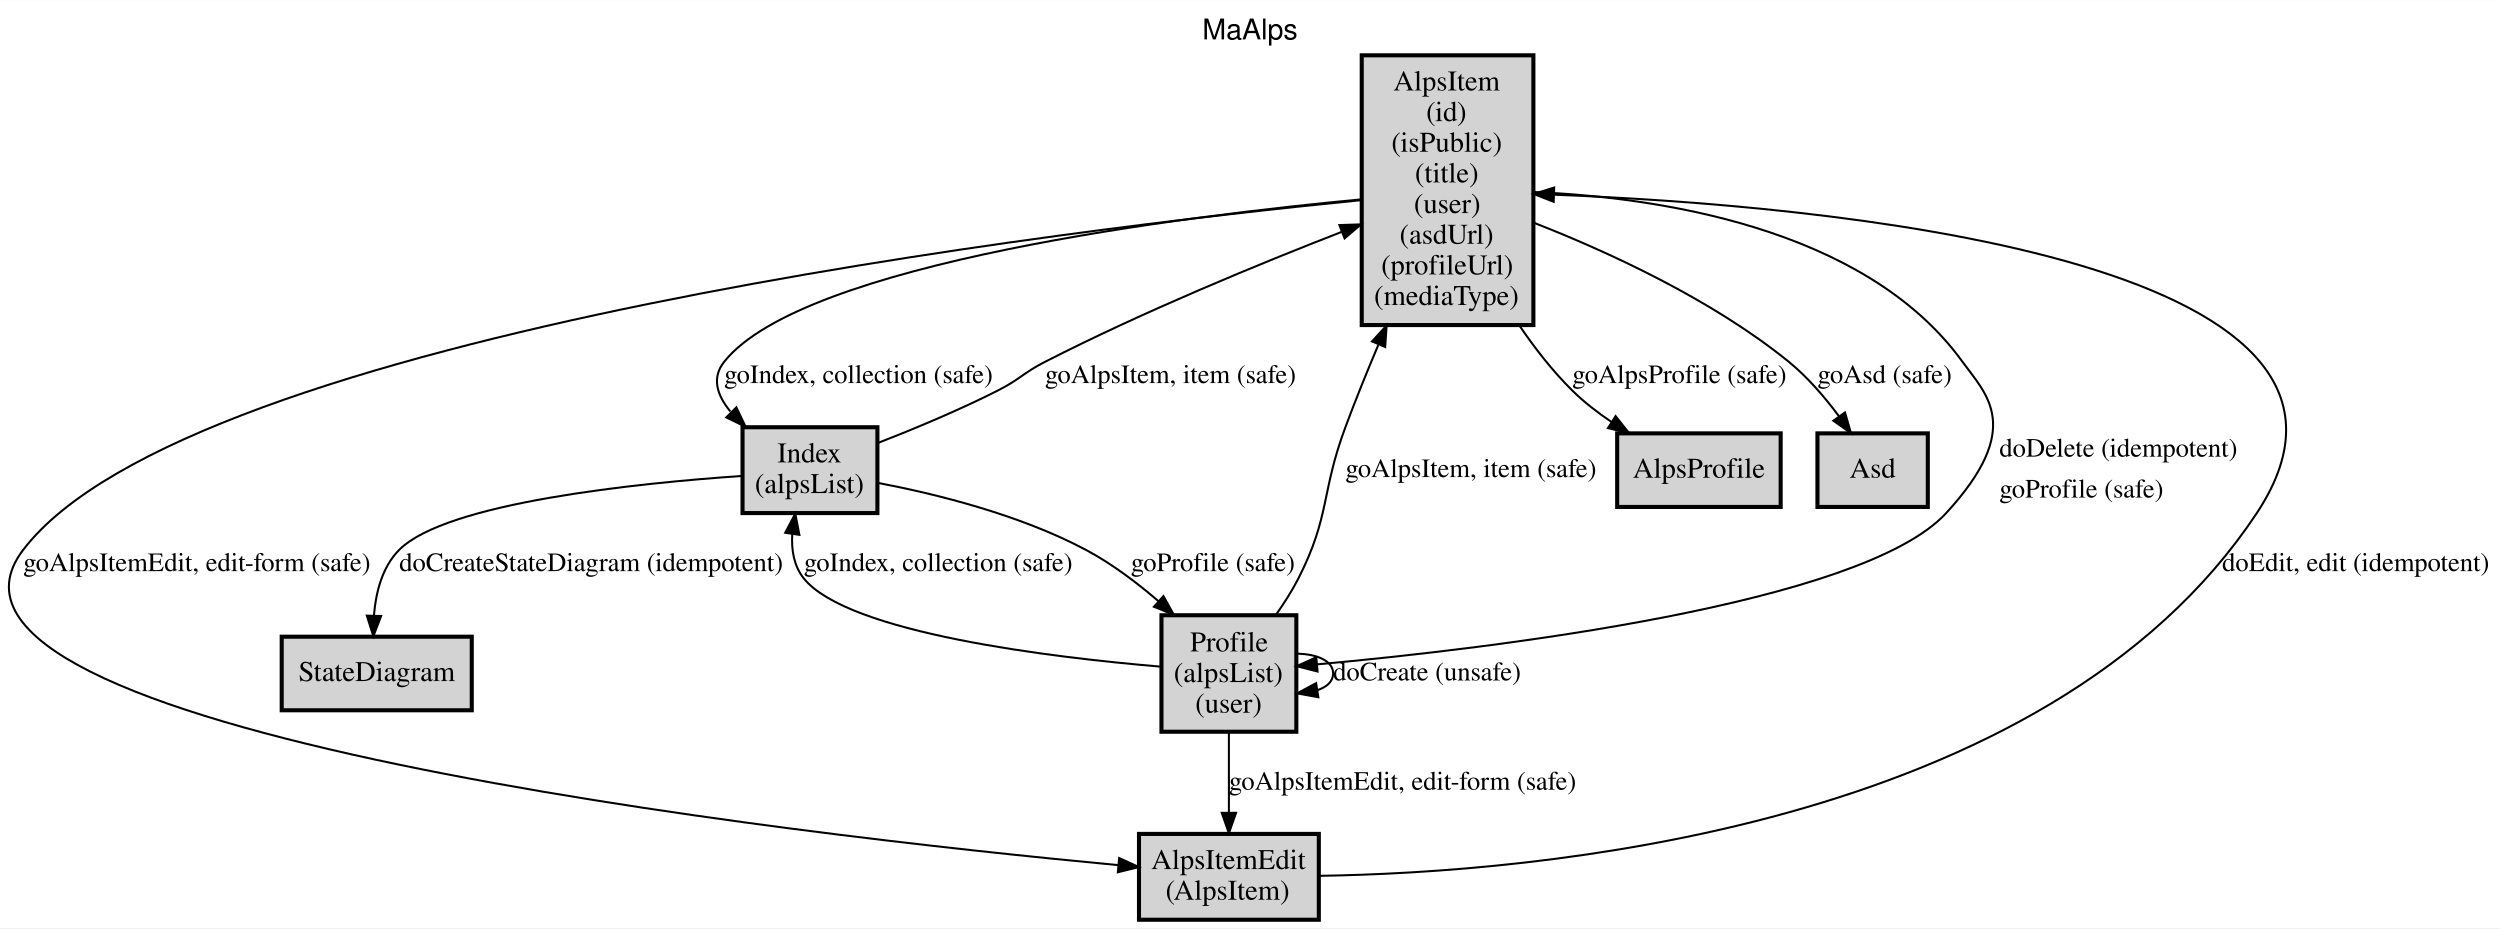
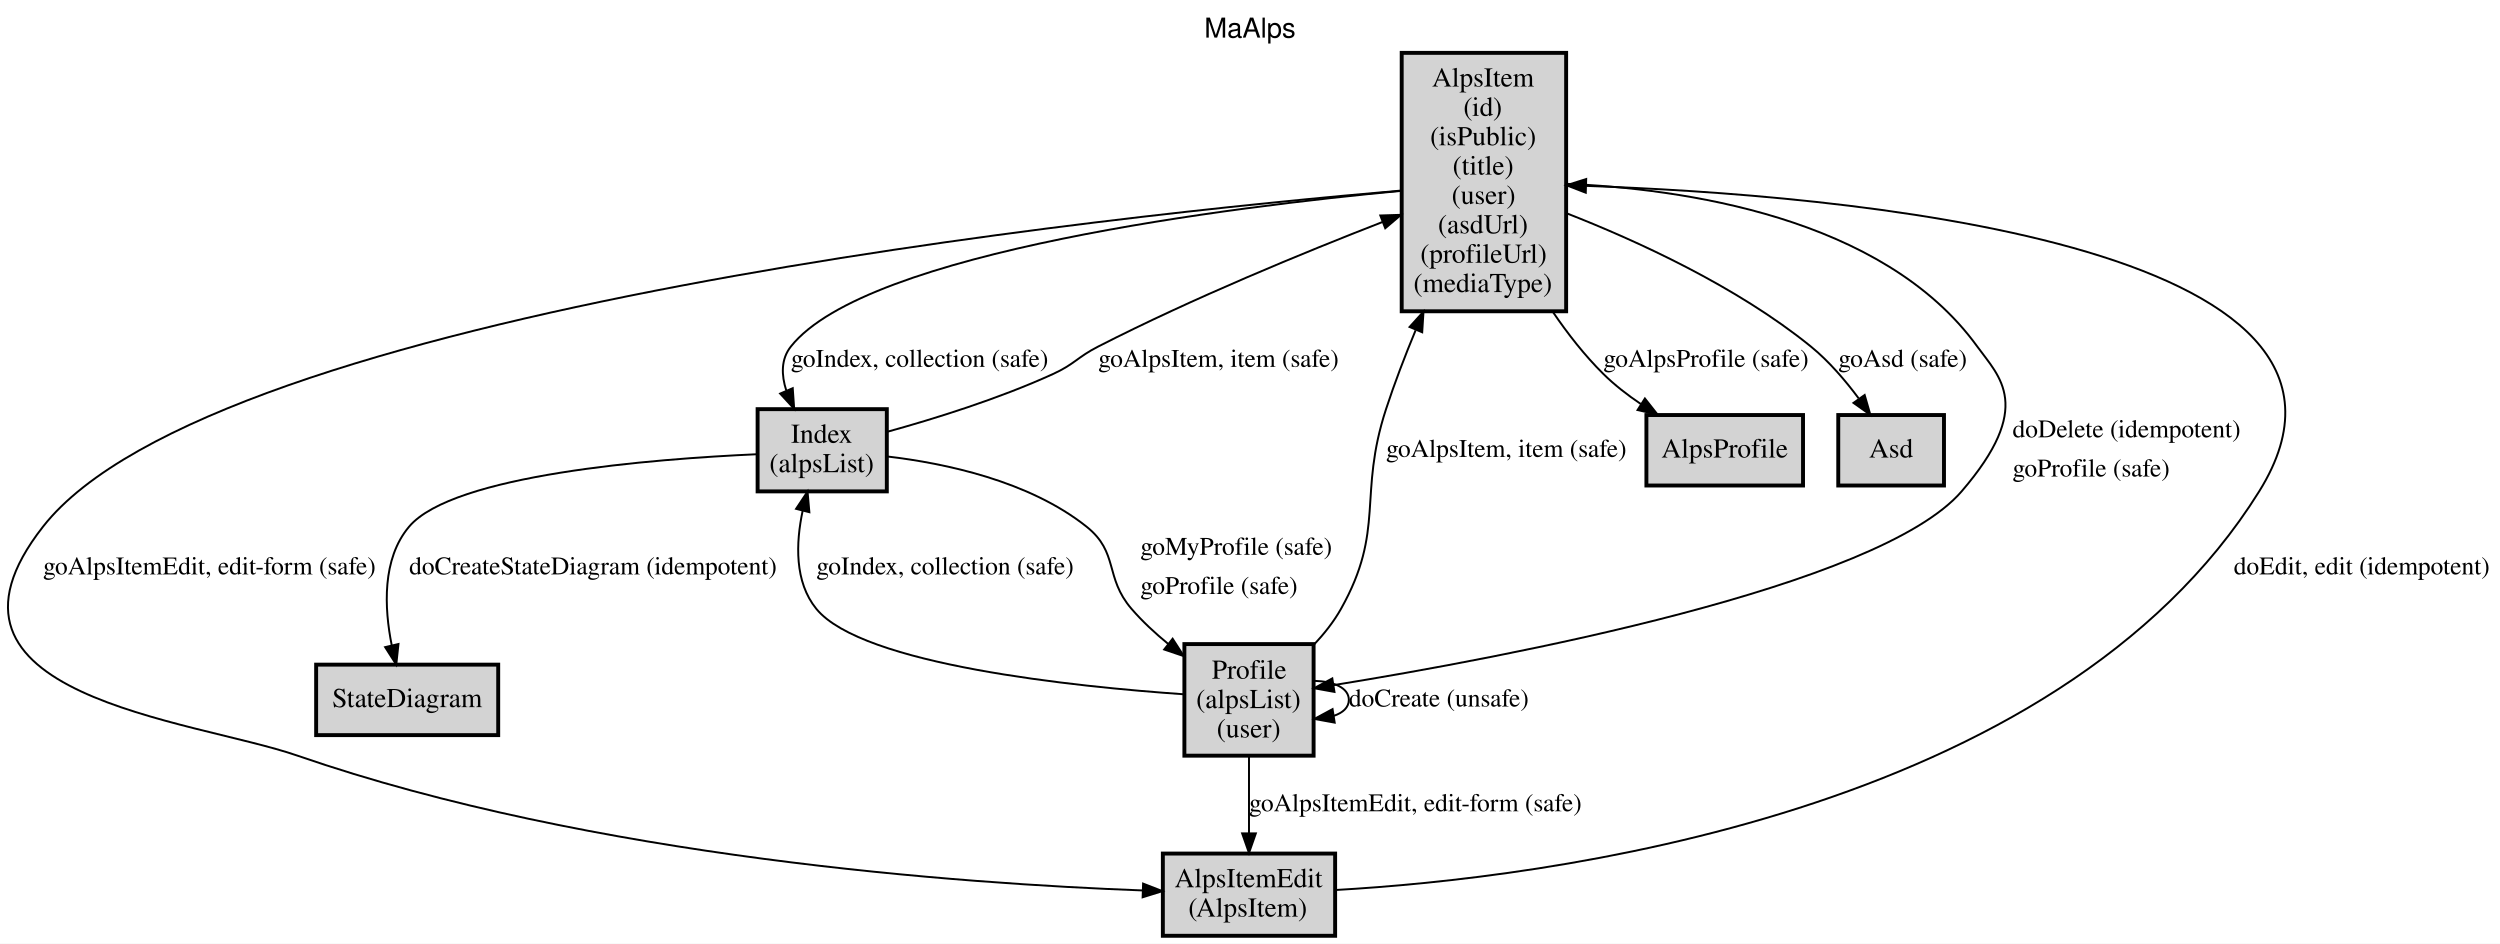
- <svg xmlns="http://www.w3.org/2000/svg" xmlns:xlink="http://www.w3.org/1999/xlink" width="1223pt" height="454pt" viewBox="0.00 0.00 1223.35 454.00">
-   <g id="graph0" class="graph" transform="scale(1 1) rotate(0) translate(4 450)">
+ <svg xmlns="http://www.w3.org/2000/svg" xmlns:xlink="http://www.w3.org/1999/xlink" width="1277pt" height="482pt" viewBox="0.00 0.00 1276.97 482.00">
+   <g id="graph0" class="graph" transform="scale(1 1) rotate(0) translate(4 478)">
    <g id="a_graph0">
      <a xlink:href="index.html" xlink:title="MaAlps" target="_parent">
-         <polygon fill="white" stroke="transparent" points="-4,4 -4,-450 1219.35,-450 1219.35,4 -4,4" />
-         <text text-anchor="middle" x="607.67" y="-430.8" font-family="Helvetica,sans-Serif" font-size="14.00">MaAlps</text>
+         <polygon fill="white" stroke="transparent" points="-4,4 -4,-478 1272.97,-478 1272.97,4 -4,4" />
+         <text text-anchor="middle" x="634.48" y="-458.8" font-family="Helvetica,sans-Serif" font-size="14.00">MaAlps</text>
      </a>
    </g>
    <g id="node1" class="node">
      <g id="a_node1">
        <a xlink:href="docs/semantic.AlpsItem.html" xlink:title="&lt;TABLE&gt;" target="_parent">
-           <polygon fill="lightgray" stroke="black" stroke-width="2" points="746.35,-423 662.35,-423 662.35,-291 746.35,-291 746.35,-423" />
-           <text text-anchor="start" x="677.85" y="-405.8" font-family="Times,serif" font-size="14.00">AlpsItem</text>
-           <text text-anchor="start" x="693.85" y="-390.8" font-family="Times,serif" font-size="14.00">(id)</text>
-           <text text-anchor="start" x="676.85" y="-375.8" font-family="Times,serif" font-size="14.00">(isPublic)</text>
-           <text text-anchor="start" x="688.35" y="-360.8" font-family="Times,serif" font-size="14.00">(title)</text>
-           <text text-anchor="start" x="687.85" y="-345.8" font-family="Times,serif" font-size="14.00">(user)</text>
-           <text text-anchor="start" x="680.85" y="-330.8" font-family="Times,serif" font-size="14.00">(asdUrl)</text>
-           <text text-anchor="start" x="671.85" y="-315.8" font-family="Times,serif" font-size="14.00">(profileUrl)</text>
-           <text text-anchor="start" x="668.35" y="-300.8" font-family="Times,serif" font-size="14.00">(mediaType)</text>
+           <polygon fill="lightgray" stroke="black" stroke-width="2" points="795.97,-451 711.97,-451 711.97,-319 795.97,-319 795.97,-451" />
+           <text text-anchor="start" x="727.47" y="-433.8" font-family="Times,serif" font-size="14.00">AlpsItem</text>
+           <text text-anchor="start" x="743.47" y="-418.8" font-family="Times,serif" font-size="14.00">(id)</text>
+           <text text-anchor="start" x="726.47" y="-403.8" font-family="Times,serif" font-size="14.00">(isPublic)</text>
+           <text text-anchor="start" x="737.97" y="-388.8" font-family="Times,serif" font-size="14.00">(title)</text>
+           <text text-anchor="start" x="737.47" y="-373.8" font-family="Times,serif" font-size="14.00">(user)</text>
+           <text text-anchor="start" x="730.47" y="-358.8" font-family="Times,serif" font-size="14.00">(asdUrl)</text>
+           <text text-anchor="start" x="721.47" y="-343.8" font-family="Times,serif" font-size="14.00">(profileUrl)</text>
+           <text text-anchor="start" x="717.97" y="-328.8" font-family="Times,serif" font-size="14.00">(mediaType)</text>
        </a>
      </g>
    </g>
    <g id="node2" class="node">
      <g id="a_node2">
        <a xlink:href="docs/semantic.AlpsItemEdit.html" xlink:title="&lt;TABLE&gt;" target="_parent">
-           <polygon fill="lightgray" stroke="black" stroke-width="2" points="641.35,-42 553.35,-42 553.35,0 641.35,0 641.35,-42" />
-           <text text-anchor="start" x="559.35" y="-24.8" font-family="Times,serif" font-size="14.00">AlpsItemEdit</text>
-           <text text-anchor="start" x="566.35" y="-9.8" font-family="Times,serif" font-size="14.00">(AlpsItem)</text>
+           <polygon fill="lightgray" stroke="black" stroke-width="2" points="677.97,-42 589.97,-42 589.97,0 677.97,0 677.97,-42" />
+           <text text-anchor="start" x="595.97" y="-24.8" font-family="Times,serif" font-size="14.00">AlpsItemEdit</text>
+           <text text-anchor="start" x="602.97" y="-9.8" font-family="Times,serif" font-size="14.00">(AlpsItem)</text>
        </a>
      </g>
    </g>
    <g id="edge1" class="edge">
      <g id="a_edge1">
        <a xlink:href="docs/safe.goAlpsItemEdit.html" xlink:title="goAlpsItemEdit, edit-form (safe)" target="_parent">
-           <path fill="none" stroke="black" d="M662.22,-352.13C524.01,-338.47 88.61,-287.5 7.35,-181 -60.62,-91.92 385.29,-41.59 543.3,-26.71" />
-           <polygon fill="black" stroke="black" points="543.65,-30.2 553.29,-25.78 543.01,-23.23 543.65,-30.2" />
+           <path fill="none" stroke="black" d="M711.59,-380.65C568.21,-368.36 105.37,-320.51 17.97,-209 -50.14,-122.11 94.09,-110.64 147.97,-92 298.45,-39.92 488.09,-26.57 579.62,-23.16" />
+           <polygon fill="black" stroke="black" points="579.88,-26.66 589.75,-22.81 579.64,-19.66 579.88,-26.66" />
        </a>
      </g>
      <g id="a_edge1-label">
        <a xlink:href="docs/safe.goAlpsItemEdit.html" xlink:title="goAlpsItemEdit, edit-form (safe)" target="_parent">
-           <text text-anchor="start" x="7.35" y="-170.6" font-family="Times,serif" font-size="13.00">goAlpsItemEdit, edit-form (safe)</text>
+           <text text-anchor="start" x="17.97" y="-184.6" font-family="Times,serif" font-size="13.00">goAlpsItemEdit, edit-form (safe)</text>
        </a>
      </g>
    </g>
    <g id="node3" class="node">
      <g id="a_node3">
        <a xlink:href="docs/semantic.Index.html" xlink:title="&lt;TABLE&gt;" target="_parent">
-           <polygon fill="lightgray" stroke="black" stroke-width="2" points="425.35,-241 359.35,-241 359.35,-199 425.35,-199 425.35,-241" />
-           <text text-anchor="start" x="376.35" y="-223.8" font-family="Times,serif" font-size="14.00">Index</text>
-           <text text-anchor="start" x="365.35" y="-208.8" font-family="Times,serif" font-size="14.00">(alpsList)</text>
+           <polygon fill="lightgray" stroke="black" stroke-width="2" points="448.97,-269 382.97,-269 382.97,-227 448.97,-227 448.97,-269" />
+           <text text-anchor="start" x="399.97" y="-251.8" font-family="Times,serif" font-size="14.00">Index</text>
+           <text text-anchor="start" x="388.97" y="-236.8" font-family="Times,serif" font-size="14.00">(alpsList)</text>
        </a>
      </g>
    </g>
    <g id="edge4" class="edge">
      <g id="a_edge4">
        <a xlink:href="docs/safe.goIndex.html" xlink:title="goIndex, collection (safe)" target="_parent">
-           <path fill="none" stroke="black" d="M662.11,-352.51C576.82,-344.49 388.87,-321.6 350.35,-273 344.07,-265.09 346.92,-256.55 353.4,-248.72" />
-           <polygon fill="black" stroke="black" points="356.33,-250.74 360.9,-241.18 351.37,-245.8 356.33,-250.74" />
+           <path fill="none" stroke="black" d="M711.73,-380.51C626.44,-372.49 438.49,-349.6 399.97,-301 394.83,-294.53 395.08,-286.41 397.62,-278.52" />
+           <polygon fill="black" stroke="black" points="400.91,-279.72 401.65,-269.15 394.48,-276.95 400.91,-279.72" />
        </a>
      </g>
      <g id="a_edge4-label">
        <a xlink:href="docs/safe.goIndex.html" xlink:title="goIndex, collection (safe)" target="_parent">
-           <text text-anchor="start" x="350.35" y="-262.6" font-family="Times,serif" font-size="13.00">goIndex, collection (safe)</text>
+           <text text-anchor="start" x="399.97" y="-290.6" font-family="Times,serif" font-size="13.00">goIndex, collection (safe)</text>
        </a>
      </g>
    </g>
    <g id="node4" class="node">
      <g id="a_node4">
        <a xlink:href="docs/semantic.Profile.html" xlink:title="&lt;TABLE&gt;" target="_parent">
-           <polygon fill="lightgray" stroke="black" stroke-width="2" points="630.35,-149 564.35,-149 564.35,-92 630.35,-92 630.35,-149" />
-           <text text-anchor="start" x="578.35" y="-131.3" font-family="Times,serif" font-size="14.00">Profile</text>
-           <text text-anchor="start" x="570.35" y="-116.3" font-family="Times,serif" font-size="14.00">(alpsList)</text>
-           <text text-anchor="start" x="580.85" y="-101.3" font-family="Times,serif" font-size="14.00">(user)</text>
+           <polygon fill="lightgray" stroke="black" stroke-width="2" points="666.97,-149 600.97,-149 600.97,-92 666.97,-92 666.97,-149" />
+           <text text-anchor="start" x="614.97" y="-131.3" font-family="Times,serif" font-size="14.00">Profile</text>
+           <text text-anchor="start" x="606.97" y="-116.3" font-family="Times,serif" font-size="14.00">(alpsList)</text>
+           <text text-anchor="start" x="617.47" y="-101.3" font-family="Times,serif" font-size="14.00">(user)</text>
        </a>
      </g>
    </g>
    <g id="edge5" class="edge">
-       <path fill="none" stroke="black" d="M746.4,-356.1C804.65,-353.69 908.15,-339.61 956.35,-273 967.89,-257.04 986.79,-240.84 948.35,-199 907.16,-154.17 724.86,-132.65 640.48,-124.96" />
-       <polygon fill="black" stroke="black" points="640.72,-121.47 630.45,-124.07 640.1,-128.44 640.72,-121.47" />
+       <path fill="none" stroke="black" d="M796.02,-384.1C854.27,-381.69 957.77,-367.61 1005.97,-301 1017.26,-285.39 1035.3,-270.38 997.97,-227 955.85,-178.06 764.35,-142.15 677.28,-128.06" />
+       <polygon fill="black" stroke="black" points="677.63,-124.57 667.2,-126.45 676.52,-131.48 677.63,-124.57" />
      <g id="a_edge5_0">
        <a xlink:href="docs/idempotent.doDelete.html" xlink:title="&lt;TABLE&gt;">
-           <text text-anchor="start" x="974.35" y="-226.6" font-family="Times,serif" font-size="13.00">doDelete (idempotent)</text>
+           <text text-anchor="start" x="1023.97" y="-254.6" font-family="Times,serif" font-size="13.00">doDelete (idempotent)</text>
        </a>
      </g>
      <g id="a_edge5_1">
        <a xlink:href="docs/safe.goProfile.html" xlink:title="&lt;TABLE&gt;">
-           <text text-anchor="start" x="974.35" y="-206.6" font-family="Times,serif" font-size="13.00">goProfile (safe)</text>
+           <text text-anchor="start" x="1023.97" y="-234.6" font-family="Times,serif" font-size="13.00">goProfile (safe)</text>
        </a>
      </g>
    </g>
    <g id="node5" class="node">
      <g id="a_node5">
        <a xlink:href="docs/semantic.AlpsProfile.html" xlink:title="AlpsProfile" target="_parent">
-           <polygon fill="lightgray" stroke="black" stroke-width="2" points="867.35,-238 787.35,-238 787.35,-202 867.35,-202 867.35,-238" />
-           <text text-anchor="middle" x="827.35" y="-216.3" font-family="Times,serif" font-size="14.00">AlpsProfile</text>
+           <polygon fill="lightgray" stroke="black" stroke-width="2" points="916.97,-266 836.97,-266 836.97,-230 916.97,-230 916.97,-266" />
+           <text text-anchor="middle" x="876.97" y="-244.3" font-family="Times,serif" font-size="14.00">AlpsProfile</text>
        </a>
      </g>
    </g>
    <g id="edge2" class="edge">
      <g id="a_edge2">
        <a xlink:href="docs/safe.goAlpsProfile.html" xlink:title="goAlpsProfile (safe)" target="_parent">
-           <path fill="none" stroke="black" d="M739.5,-290.78C747.17,-279.48 755.87,-268.37 765.35,-259 771.03,-253.38 777.69,-248.22 784.5,-243.63" />
-           <polygon fill="black" stroke="black" points="786.58,-246.46 793.14,-238.14 782.82,-240.55 786.58,-246.46" />
+           <path fill="none" stroke="black" d="M789.12,-318.78C796.79,-307.48 805.49,-296.37 814.97,-287 820.65,-281.38 827.31,-276.22 834.12,-271.63" />
+           <polygon fill="black" stroke="black" points="836.2,-274.46 842.76,-266.14 832.44,-268.55 836.2,-274.46" />
        </a>
      </g>
      <g id="a_edge2-label">
        <a xlink:href="docs/safe.goAlpsProfile.html" xlink:title="goAlpsProfile (safe)" target="_parent">
-           <text text-anchor="start" x="765.35" y="-262.6" font-family="Times,serif" font-size="13.00">goAlpsProfile (safe)</text>
+           <text text-anchor="start" x="814.97" y="-290.6" font-family="Times,serif" font-size="13.00">goAlpsProfile (safe)</text>
        </a>
      </g>
    </g>
    <g id="node6" class="node">
      <g id="a_node6">
        <a xlink:href="docs/semantic.Asd.html" xlink:title="Asd" target="_parent">
-           <polygon fill="lightgray" stroke="black" stroke-width="2" points="939.35,-238 885.35,-238 885.35,-202 939.35,-202 939.35,-238" />
-           <text text-anchor="middle" x="912.35" y="-216.3" font-family="Times,serif" font-size="14.00">Asd</text>
+           <polygon fill="lightgray" stroke="black" stroke-width="2" points="988.97,-266 934.97,-266 934.97,-230 988.97,-230 988.97,-266" />
+           <text text-anchor="middle" x="961.97" y="-244.3" font-family="Times,serif" font-size="14.00">Asd</text>
        </a>
      </g>
    </g>
    <g id="edge3" class="edge">
      <g id="a_edge3">
        <a xlink:href="docs/safe.goAsd.html" xlink:title="goAsd (safe)" target="_parent">
-           <path fill="none" stroke="black" d="M746.43,-341.12C782.12,-327.16 833.4,-303.82 871.35,-273 880.54,-265.53 888.98,-255.65 895.78,-246.5" />
-           <polygon fill="black" stroke="black" points="898.83,-248.25 901.77,-238.07 893.12,-244.2 898.83,-248.25" />
+           <path fill="none" stroke="black" d="M796.05,-369.12C831.74,-355.16 883.02,-331.82 920.97,-301 930.16,-293.53 938.6,-283.65 945.4,-274.5" />
+           <polygon fill="black" stroke="black" points="948.45,-276.25 951.38,-266.07 942.74,-272.2 948.45,-276.25" />
        </a>
      </g>
      <g id="a_edge3-label">
        <a xlink:href="docs/safe.goAsd.html" xlink:title="goAsd (safe)" target="_parent">
-           <text text-anchor="start" x="885.35" y="-262.6" font-family="Times,serif" font-size="13.00">goAsd (safe)</text>
+           <text text-anchor="start" x="934.97" y="-290.6" font-family="Times,serif" font-size="13.00">goAsd (safe)</text>
        </a>
      </g>
    </g>
    <g id="edge6" class="edge">
      <g id="a_edge6">
        <a xlink:href="docs/idempotent.doEdit.html" xlink:title="doEdit, edit (idempotent)" target="_parent">
-           <path fill="none" stroke="black" d="M641.66,-21.49C744.27,-23.05 997.3,-43.23 1100.35,-199 1183.69,-324.99 881.94,-349.88 756.55,-354.79" />
-           <polygon fill="black" stroke="black" points="756.28,-351.3 746.41,-355.16 756.53,-358.3 756.28,-351.3" />
+           <path fill="none" stroke="black" d="M678.24,-23.39C783.31,-29.4 1046.63,-61.11 1149.97,-227 1229.74,-355.07 930.87,-378.72 806.19,-383.05" />
+           <polygon fill="black" stroke="black" points="805.99,-379.55 796.1,-383.37 806.21,-386.55 805.99,-379.55" />
        </a>
      </g>
      <g id="a_edge6-label">
        <a xlink:href="docs/idempotent.doEdit.html" xlink:title="doEdit, edit (idempotent)" target="_parent">
-           <text text-anchor="start" x="1083.35" y="-170.6" font-family="Times,serif" font-size="13.00">doEdit, edit (idempotent)</text>
+           <text text-anchor="start" x="1136.97" y="-184.6" font-family="Times,serif" font-size="13.00">doEdit, edit (idempotent)</text>
        </a>
      </g>
    </g>
    <g id="edge7" class="edge">
      <g id="a_edge7">
        <a xlink:href="docs/safe.goAlpsItem.html" xlink:title="goAlpsItem, item (safe)" target="_parent">
-           <path fill="none" stroke="black" d="M425.69,-233.33C443.41,-240.24 465.39,-249.39 484.35,-259 495.02,-264.41 496.69,-267.55 507.35,-273 555.37,-297.56 612.37,-320.99 652.67,-336.65" />
-           <polygon fill="black" stroke="black" points="651.43,-339.93 662.02,-340.27 653.96,-333.4 651.43,-339.93" />
+           <path fill="none" stroke="black" d="M449.05,-257.4C473.14,-264.05 506.27,-274.33 533.97,-287 544.85,-291.98 546.31,-295.55 556.97,-301 604.99,-325.56 661.99,-348.99 702.28,-364.65" />
+           <polygon fill="black" stroke="black" points="701.05,-367.93 711.64,-368.27 703.57,-361.4 701.05,-367.93" />
        </a>
      </g>
      <g id="a_edge7-label">
        <a xlink:href="docs/safe.goAlpsItem.html" xlink:title="goAlpsItem, item (safe)" target="_parent">
-           <text text-anchor="start" x="507.35" y="-262.6" font-family="Times,serif" font-size="13.00">goAlpsItem, item (safe)</text>
+           <text text-anchor="start" x="556.97" y="-290.6" font-family="Times,serif" font-size="13.00">goAlpsItem, item (safe)</text>
        </a>
      </g>
    </g>
    <g id="edge8" class="edge">
-       <g id="a_edge8">
-         <a xlink:href="docs/safe.goProfile.html" xlink:title="goProfile (safe)" target="_parent">
-           <path fill="none" stroke="black" d="M425.47,-213.79C453.76,-208.4 494.9,-198.28 527.35,-181 539.92,-174.3 552.24,-165.04 562.96,-155.81" />
-           <polygon fill="black" stroke="black" points="565.31,-158.39 570.45,-149.13 560.66,-153.17 565.31,-158.39" />
-         </a>
-       </g>
-       <g id="a_edge8-label">
-         <a xlink:href="docs/safe.goProfile.html" xlink:title="goProfile (safe)" target="_parent">
-           <text text-anchor="start" x="549.35" y="-170.6" font-family="Times,serif" font-size="13.00">goProfile (safe)</text>
+       <path fill="none" stroke="black" d="M449.21,-244.83C478.73,-241.36 521.62,-232.35 550.97,-209 567.62,-195.75 560.07,-183.12 573.97,-167 579.49,-160.6 586.05,-154.52 592.77,-149.02" />
+       <polygon fill="black" stroke="black" points="594.96,-151.75 600.69,-142.84 590.65,-146.24 594.96,-151.75" />
+       <g id="a_edge8_2">
+         <a xlink:href="docs/safe.goMyProfile.html" xlink:title="&lt;TABLE&gt;">
+           <text text-anchor="start" x="578.47" y="-194.6" font-family="Times,serif" font-size="13.00">goMyProfile (safe)</text>
+         </a>
+       </g>
+       <g id="a_edge8_3">
+         <a xlink:href="docs/safe.goProfile.html" xlink:title="&lt;TABLE&gt;">
+           <text text-anchor="start" x="578.47" y="-174.6" font-family="Times,serif" font-size="13.00">goProfile (safe)</text>
        </a>
      </g>
    </g>
    <g id="node7" class="node">
      <g id="a_node7">
        <a xlink:href="docs/semantic.StateDiagram.html" xlink:title="StateDiagram" target="_parent">
-           <polygon fill="lightgray" stroke="black" stroke-width="2" points="226.85,-138.5 133.85,-138.5 133.85,-102.5 226.85,-102.5 226.85,-138.5" />
-           <text text-anchor="middle" x="180.35" y="-116.8" font-family="Times,serif" font-size="14.00">StateDiagram</text>
+           <polygon fill="lightgray" stroke="black" stroke-width="2" points="250.47,-138.5 157.47,-138.5 157.47,-102.5 250.47,-102.5 250.47,-138.5" />
+           <text text-anchor="middle" x="203.97" y="-116.8" font-family="Times,serif" font-size="14.00">StateDiagram</text>
        </a>
      </g>
    </g>
    <g id="edge9" class="edge">
      <g id="a_edge9">
        <a xlink:href="docs/idempotent.doCreateStateDiagram.html" xlink:title="doCreateStateDiagram (idempotent)" target="_parent">
-           <path fill="none" stroke="black" d="M359.06,-217.17C308.15,-213.65 214.4,-204.15 191.35,-181 183.09,-172.71 179.93,-160.37 179.01,-149.07" />
-           <polygon fill="black" stroke="black" points="182.49,-148.62 178.7,-138.72 175.5,-148.82 182.49,-148.62" />
+           <path fill="none" stroke="black" d="M382.71,-245.98C329.12,-243.56 227.38,-235.5 204.97,-209 191.06,-192.56 192.25,-167.5 196.08,-148.4" />
+           <polygon fill="black" stroke="black" points="199.52,-149.04 198.4,-138.5 192.71,-147.44 199.52,-149.04" />
        </a>
      </g>
      <g id="a_edge9-label">
        <a xlink:href="docs/idempotent.doCreateStateDiagram.html" xlink:title="doCreateStateDiagram (idempotent)" target="_parent">
-           <text text-anchor="start" x="191.35" y="-170.6" font-family="Times,serif" font-size="13.00">doCreateStateDiagram (idempotent)</text>
+           <text text-anchor="start" x="204.97" y="-184.6" font-family="Times,serif" font-size="13.00">doCreateStateDiagram (idempotent)</text>
        </a>
      </g>
    </g>
    <g id="edge10" class="edge">
      <g id="a_edge10">
        <a xlink:href="docs/safe.goAlpsItem.html" xlink:title="goAlpsItem, item (safe)" target="_parent">
-           <path fill="none" stroke="black" d="M620.5,-149.41C624.47,-155.02 628.3,-161.03 631.35,-167 646.99,-197.68 642.35,-208.72 654.35,-241 659.23,-254.14 664.82,-267.94 670.45,-281.24" />
-           <polygon fill="black" stroke="black" points="667.39,-283 674.54,-290.82 673.83,-280.25 667.39,-283" />
+           <path fill="none" stroke="black" d="M667.14,-148.69C672.39,-154.27 677.3,-160.46 680.97,-167 703.72,-207.52 689.53,-224.83 703.97,-269 708.29,-282.24 713.58,-296.04 719.08,-309.3" />
+           <polygon fill="black" stroke="black" points="715.99,-310.99 723.11,-318.84 722.44,-308.27 715.99,-310.99" />
        </a>
      </g>
      <g id="a_edge10-label">
        <a xlink:href="docs/safe.goAlpsItem.html" xlink:title="goAlpsItem, item (safe)" target="_parent">
-           <text text-anchor="start" x="654.35" y="-216.6" font-family="Times,serif" font-size="13.00">goAlpsItem, item (safe)</text>
+           <text text-anchor="start" x="703.97" y="-244.6" font-family="Times,serif" font-size="13.00">goAlpsItem, item (safe)</text>
        </a>
      </g>
    </g>
    <g id="edge11" class="edge">
      <g id="a_edge11">
        <a xlink:href="docs/safe.goAlpsItemEdit.html" xlink:title="goAlpsItemEdit, edit-form (safe)" target="_parent">
-           <path fill="none" stroke="black" d="M597.35,-91.82C597.35,-79.51 597.35,-64.97 597.35,-52.36" />
-           <polygon fill="black" stroke="black" points="600.85,-52.31 597.35,-42.31 593.85,-52.31 600.85,-52.31" />
+           <path fill="none" stroke="black" d="M633.97,-91.82C633.97,-79.51 633.97,-64.97 633.97,-52.36" />
+           <polygon fill="black" stroke="black" points="637.47,-52.31 633.97,-42.31 630.47,-52.31 637.47,-52.31" />
        </a>
      </g>
      <g id="a_edge11-label">
        <a xlink:href="docs/safe.goAlpsItemEdit.html" xlink:title="goAlpsItemEdit, edit-form (safe)" target="_parent">
-           <text text-anchor="start" x="597.35" y="-63.6" font-family="Times,serif" font-size="13.00">goAlpsItemEdit, edit-form (safe)</text>
+           <text text-anchor="start" x="633.97" y="-63.6" font-family="Times,serif" font-size="13.00">goAlpsItemEdit, edit-form (safe)</text>
        </a>
      </g>
    </g>
    <g id="edge12" class="edge">
      <g id="a_edge12">
        <a xlink:href="docs/safe.goIndex.html" xlink:title="goIndex, collection (safe)" target="_parent">
-           <path fill="none" stroke="black" d="M564.03,-123.84C510.94,-128.34 410.9,-140.22 389.35,-167 384.46,-173.07 383.2,-180.95 383.69,-188.74" />
-           <polygon fill="black" stroke="black" points="380.24,-189.37 385.17,-198.75 387.17,-188.34 380.24,-189.37" />
+           <path fill="none" stroke="black" d="M600.84,-123.35C545.09,-127.24 436.29,-138.38 412.97,-167 401.77,-180.74 402.47,-200.64 406,-217.16" />
+           <polygon fill="black" stroke="black" points="402.62,-218.09 408.48,-226.92 409.41,-216.37 402.62,-218.09" />
        </a>
      </g>
      <g id="a_edge12-label">
        <a xlink:href="docs/safe.goIndex.html" xlink:title="goIndex, collection (safe)" target="_parent">
-           <text text-anchor="start" x="389.35" y="-170.6" font-family="Times,serif" font-size="13.00">goIndex, collection (safe)</text>
+           <text text-anchor="start" x="412.97" y="-184.6" font-family="Times,serif" font-size="13.00">goIndex, collection (safe)</text>
        </a>
      </g>
    </g>
    <g id="edge13" class="edge">
      <g id="a_edge13">
        <a xlink:href="docs/unsafe.doCreate.html" xlink:title="doCreate (unsafe)" target="_parent">
-           <path fill="none" stroke="black" d="M630.7,-130.23C640.62,-129.94 648.35,-126.7 648.35,-120.5 648.35,-116.63 645.33,-113.91 640.65,-112.34" />
-           <polygon fill="black" stroke="black" points="641.12,-108.88 630.7,-110.77 640.03,-115.79 641.12,-108.88" />
+           <path fill="none" stroke="black" d="M667.32,-130.23C677.24,-129.94 684.97,-126.7 684.97,-120.5 684.97,-116.63 681.95,-113.91 677.26,-112.34" />
+           <polygon fill="black" stroke="black" points="677.74,-108.88 667.32,-110.77 676.65,-115.79 677.74,-108.88" />
        </a>
      </g>
      <g id="a_edge13-label">
        <a xlink:href="docs/unsafe.doCreate.html" xlink:title="doCreate (unsafe)" target="_parent">
-           <text text-anchor="start" x="648.35" y="-117.1" font-family="Times,serif" font-size="13.00">doCreate (unsafe)</text>
+           <text text-anchor="start" x="684.97" y="-117.1" font-family="Times,serif" font-size="13.00">doCreate (unsafe)</text>
        </a>
      </g>
    </g>
  </g>
</svg>
